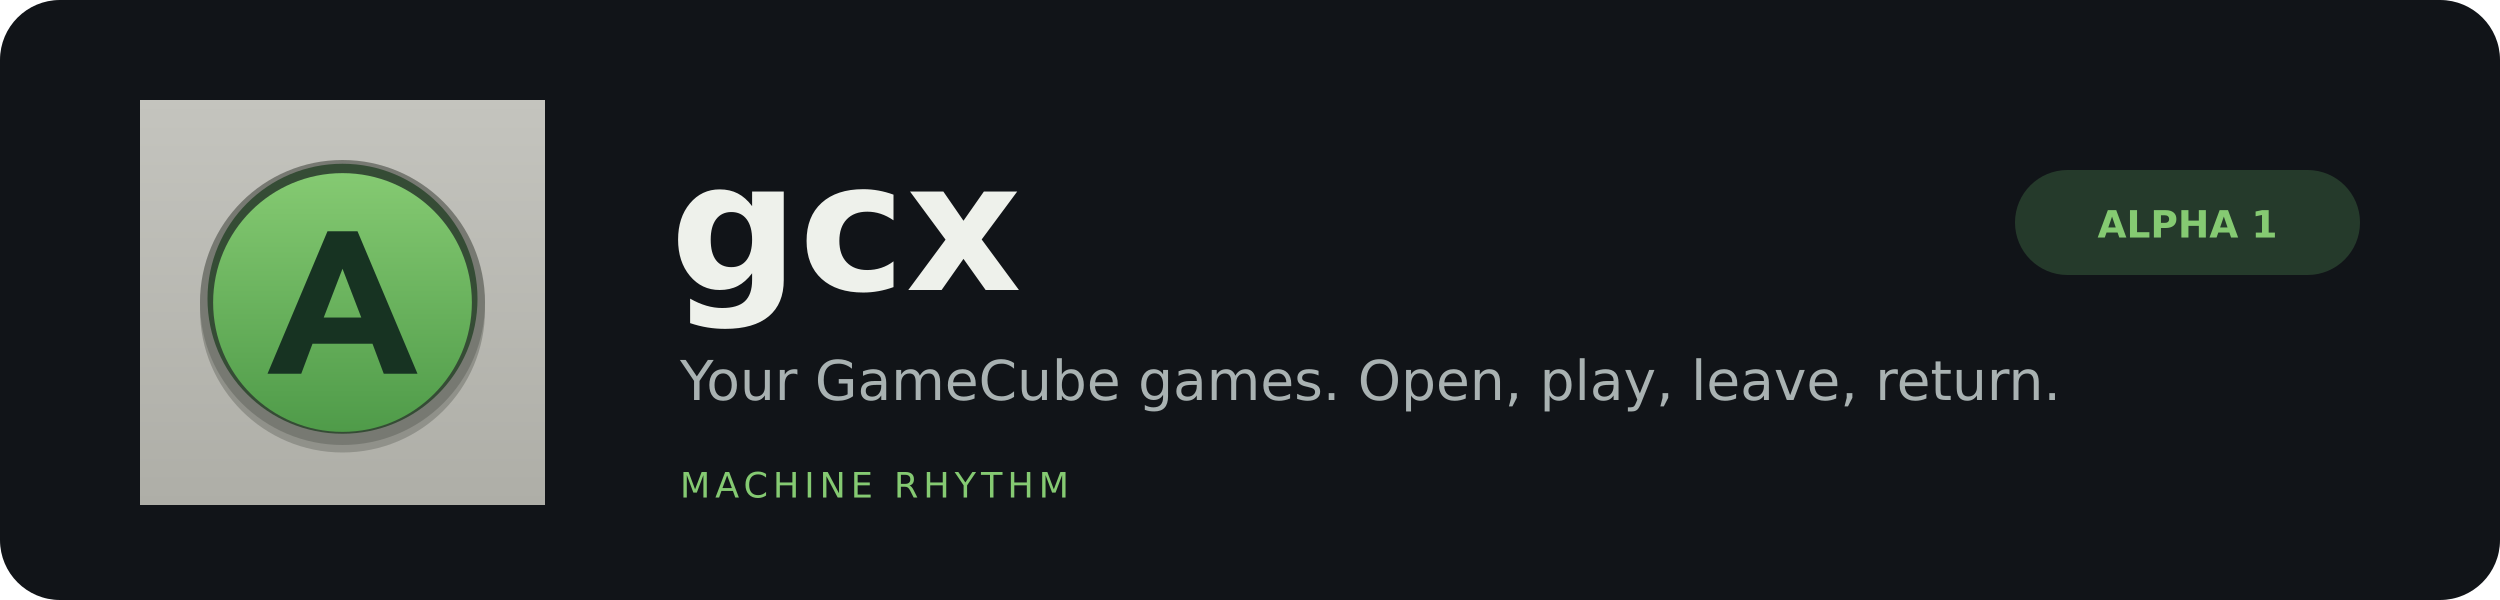
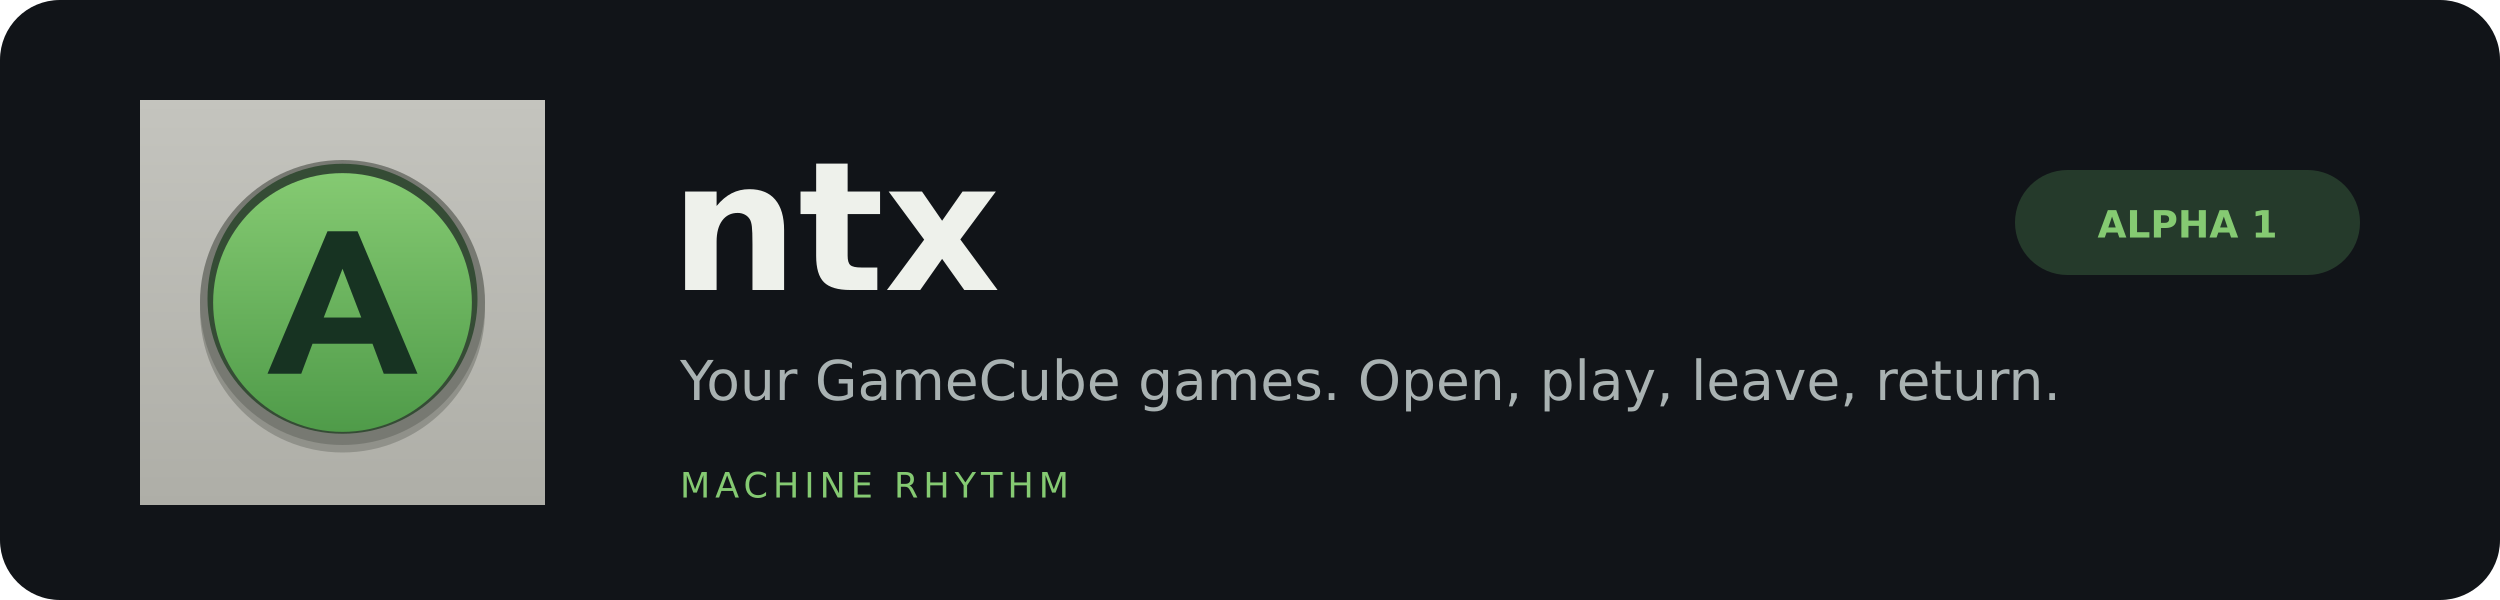
<svg xmlns="http://www.w3.org/2000/svg" viewBox="0 0 1000 240">
  <rect width="1000" height="240" rx="24" fill="#111418" />
  <g transform="translate(56 40) scale(1.5)">
    <defs>
      <linearGradient id="plastic" x2="0" y2="1">
        <stop stop-color="#C4C4BE" />
        <stop offset="1" stop-color="#AEAEA7" />
      </linearGradient>
      <linearGradient id="cap" x2="0" y2="1">
        <stop stop-color="#85CA72" />
        <stop offset="1" stop-color="#4F9B49" />
      </linearGradient>
    </defs>
    <path fill="url(#plastic)" d="M0 0h108v108H0z" />
    <circle cx="54" cy="56" r="38" fill="#90918A" />
    <circle cx="54" cy="54" r="38" fill="#777972" />
    <circle cx="54" cy="53" r="36" fill="#354C35" />
    <circle cx="54" cy="54" r="34.5" fill="url(#cap)" />
    <path fill="#173322" fill-rule="evenodd" d="M50 35h8l16 38h-9l-3-8H46l-3 8h-9l16-38Zm4 10-5 13h10l-5-13Z" />
  </g>
-   <text x="268" y="116" font-family="DejaVu Sans,sans-serif" font-size="72" font-weight="700" fill="#EEF1EB">gcx</text>
+   <text x="268" y="116" font-family="DejaVu Sans,sans-serif" font-size="72" font-weight="700" fill="#EEF1EB">ntx</text>
  <text x="272" y="160" font-family="DejaVu Sans,sans-serif" font-size="22" fill="#A9B2B2">Your GameCube games. Open, play, leave, return.</text>
  <text x="272" y="199" font-family="DejaVu Sans,sans-serif" font-size="14" letter-spacing="2" fill="#85CA72">MACHINE RHYTHM</text>
  <rect x="806" y="68" width="138" height="42" rx="21" fill="#253A2B" />
  <text x="875" y="95" font-family="DejaVu Sans,sans-serif" font-size="15" font-weight="700" text-anchor="middle" fill="#85CA72">ALPHA 1</text>
</svg>
